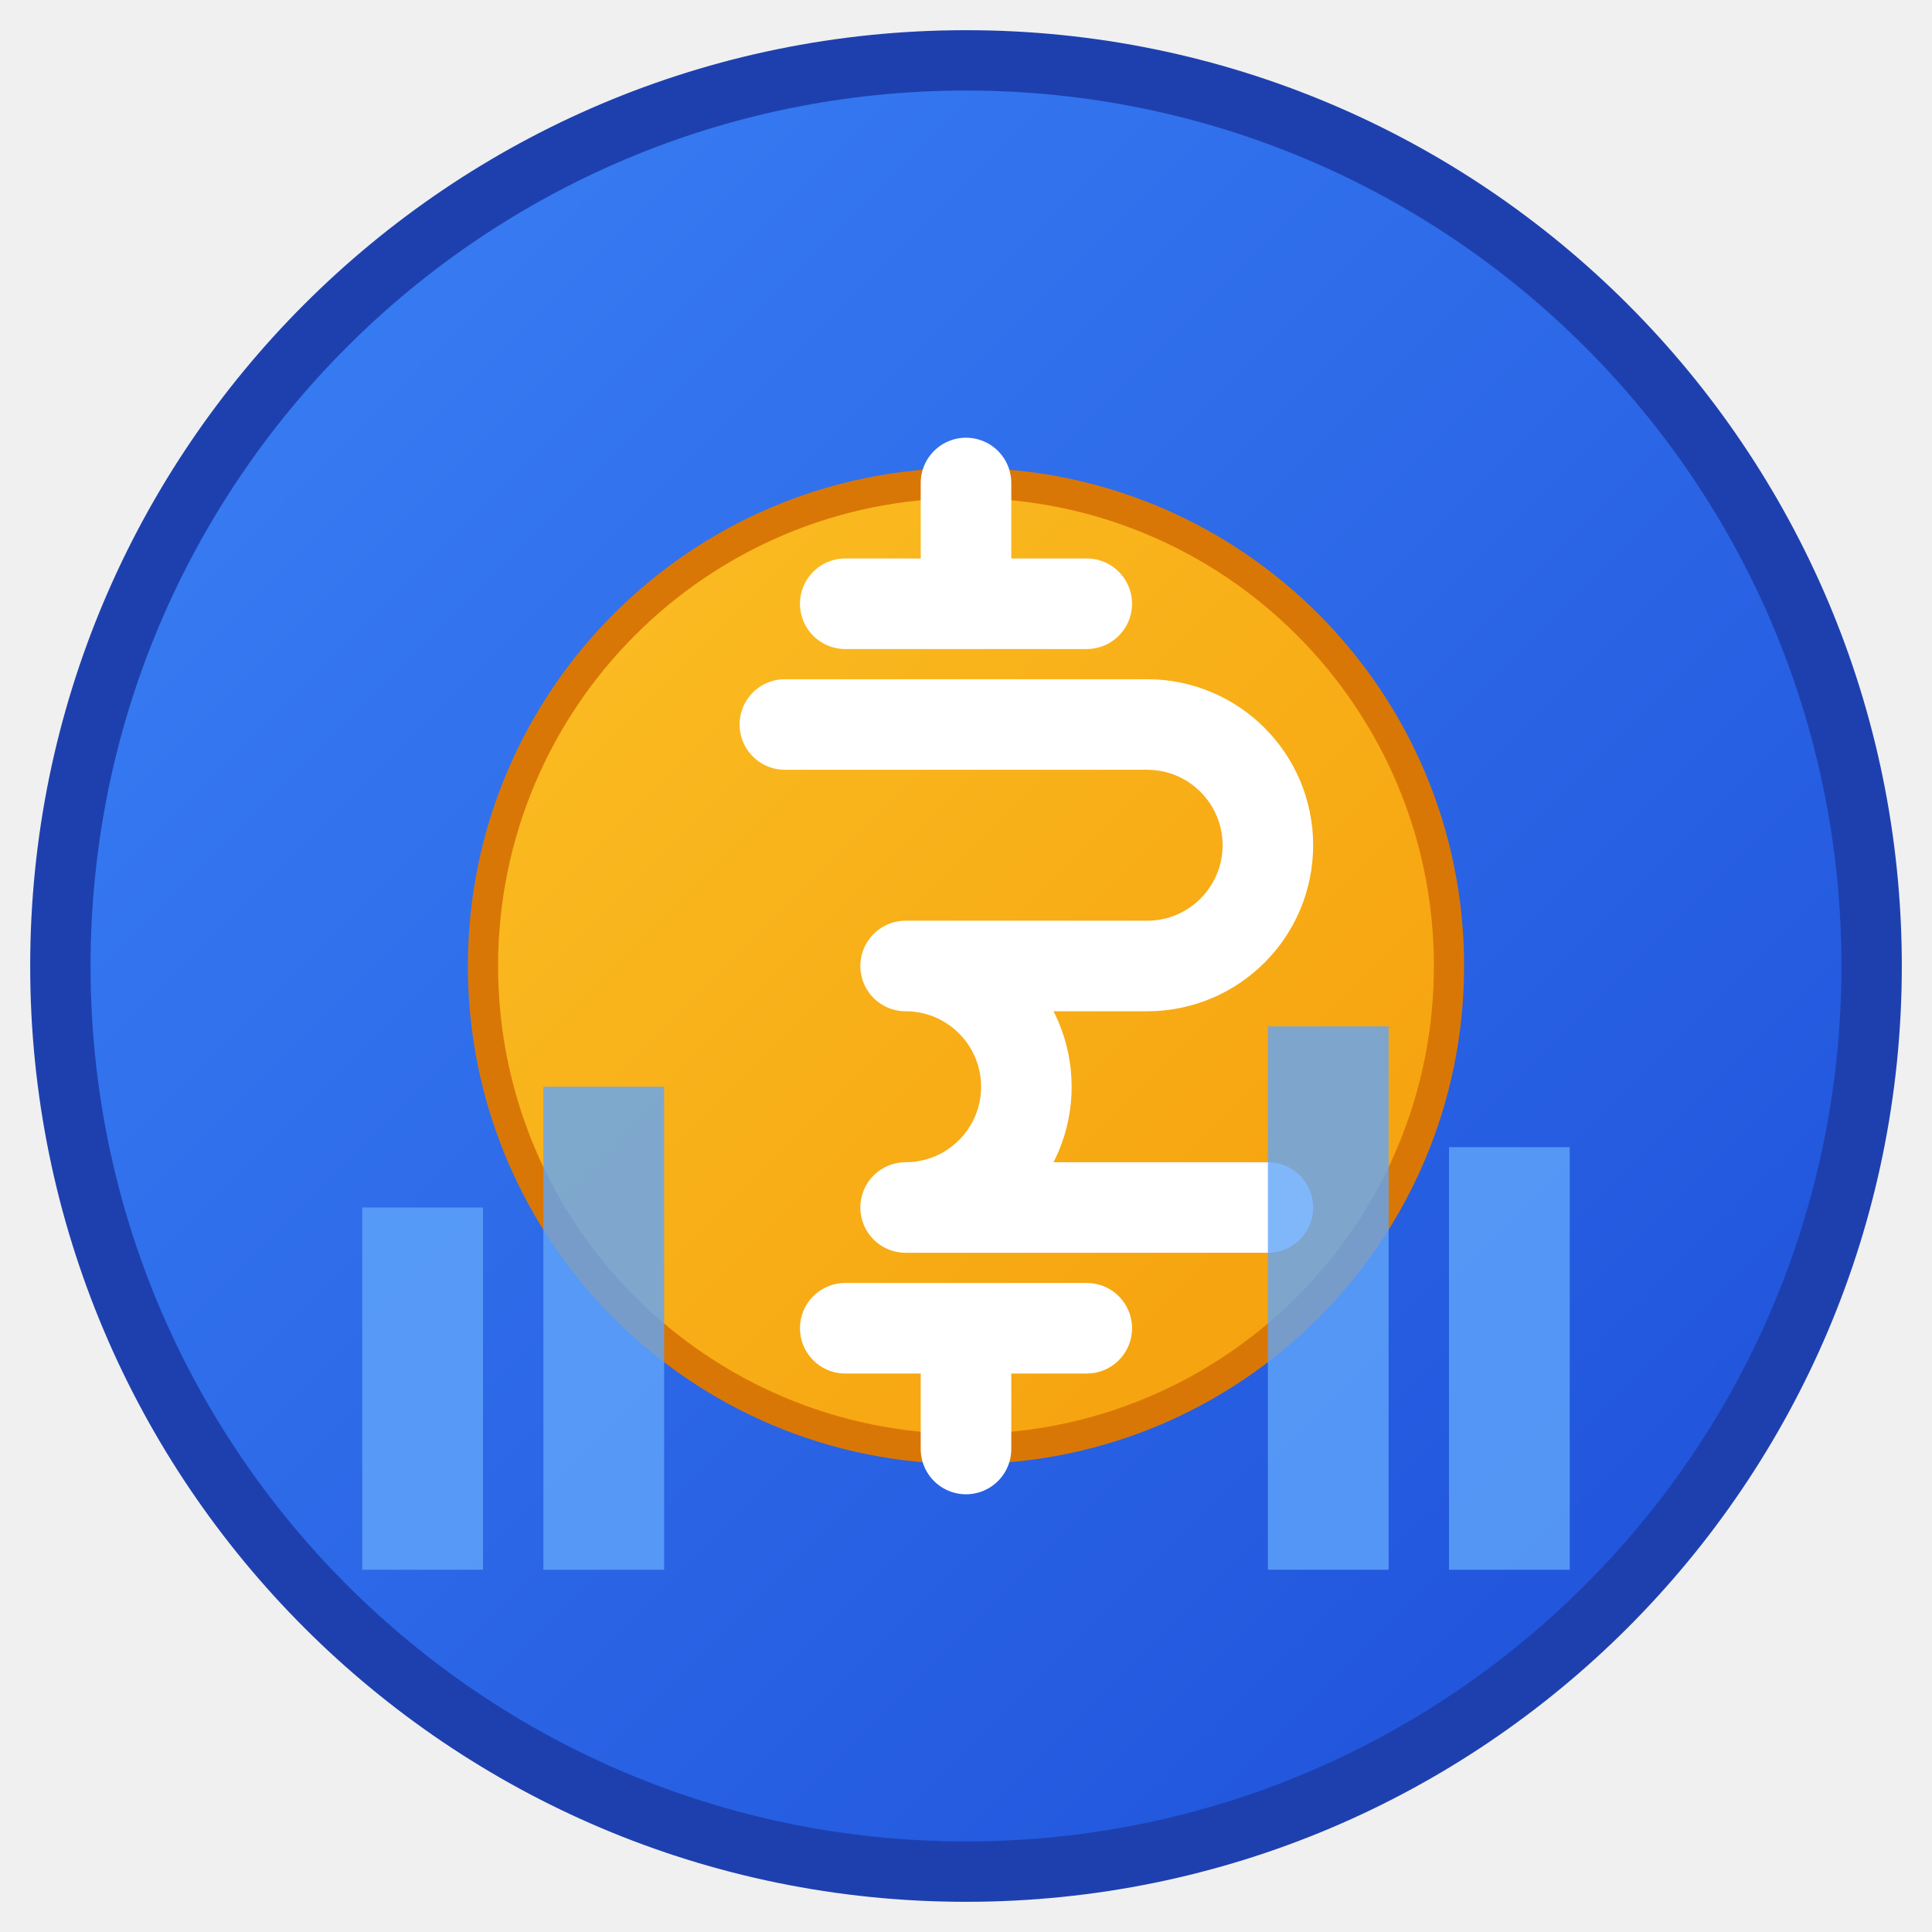
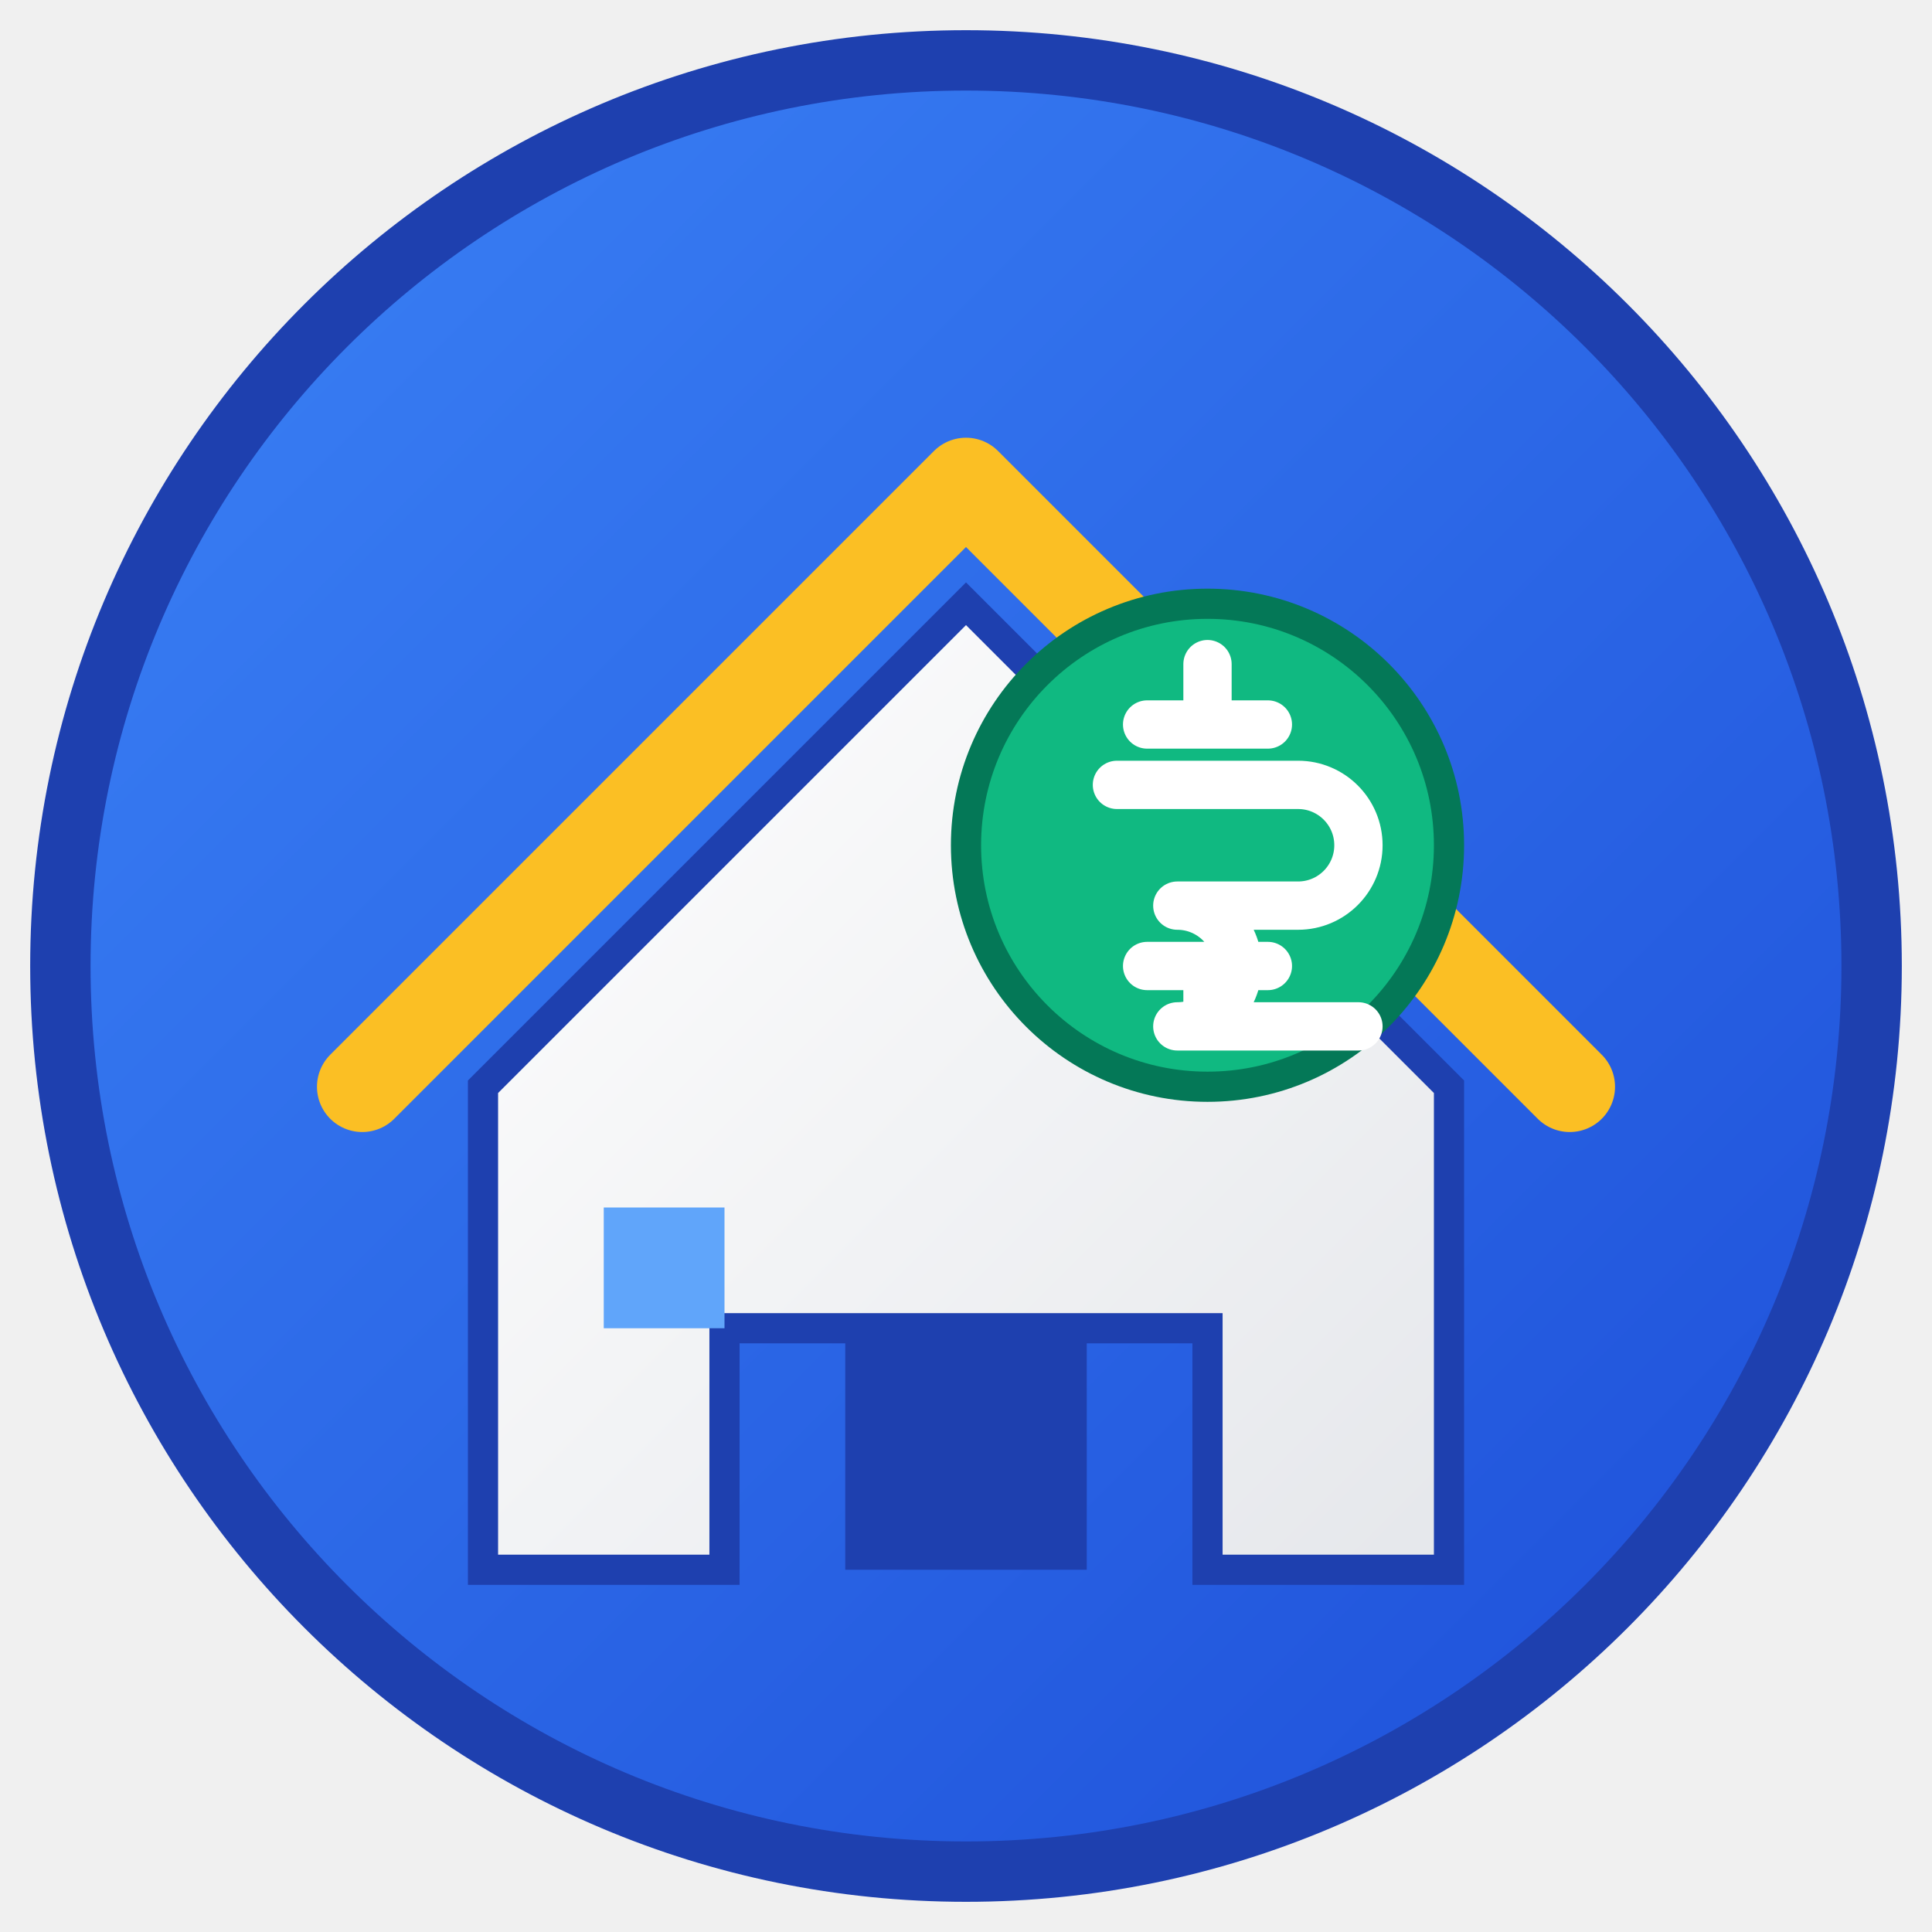
<svg xmlns="http://www.w3.org/2000/svg" viewBox="0 0 32 32" width="32" height="32">
  <defs>
    <linearGradient id="bgGradient" x1="0%" y1="0%" x2="100%" y2="100%">
      <stop offset="0%" style="stop-color:#3b82f6;stop-opacity:1" />
      <stop offset="100%" style="stop-color:#1d4ed8;stop-opacity:1" />
    </linearGradient>
-     <linearGradient id="coinGradient" x1="0%" y1="0%" x2="100%" y2="100%">
-       <stop offset="0%" style="stop-color:#fbbf24;stop-opacity:1" />
-       <stop offset="100%" style="stop-color:#f59e0b;stop-opacity:1" />
+     <linearGradient id="houseGradient" x1="0%" y1="0%" x2="100%" y2="100%">
+       <stop offset="0%" style="stop-color:#ffffff;stop-opacity:1" />
+       <stop offset="100%" style="stop-color:#e5e7eb;stop-opacity:1" />
    </linearGradient>
  </defs>
  <circle cx="16" cy="16" r="15" fill="url(#bgGradient)" stroke="#1e40af" stroke-width="1" />
-   <circle cx="16" cy="16" r="8" fill="url(#coinGradient)" stroke="#d97706" stroke-width="0.5" />
-   <path d="M14 10h4M14 22h4M16 8v2M16 22v2M13 12h6a2 2 0 0 1 0 4h-4a2 2 0 0 1 0 4h6" stroke="#ffffff" stroke-width="1.5" stroke-linecap="round" stroke-linejoin="round" fill="none" />
-   <rect x="6" y="20" width="2" height="6" fill="#60a5fa" opacity="0.8" />
-   <rect x="9" y="18" width="2" height="8" fill="#60a5fa" opacity="0.8" />
-   <rect x="21" y="17" width="2" height="9" fill="#60a5fa" opacity="0.8" />
-   <rect x="24" y="19" width="2" height="7" fill="#60a5fa" opacity="0.8" />
+   <path d="M8 18L16 10L24 18V26H20V22H12V26H8V18Z" fill="url(#houseGradient)" stroke="#1e40af" stroke-width="0.5" />
+   <path d="M6 18L16 8L26 18" stroke="#fbbf24" stroke-width="1.5" stroke-linecap="round" stroke-linejoin="round" fill="none" />
+   <rect x="14" y="22" width="4" height="4" fill="#1e40af" />
+   <circle cx="20" cy="14" r="4" fill="#10b981" stroke="#047857" stroke-width="0.5" />
+   <path d="M19 12h2M19 16h2M20 11v1M20 16v1M18.5 13h3a1 1 0 0 1 0 2h-2a1 1 0 0 1 0 2h3" stroke="#ffffff" stroke-width="0.8" stroke-linecap="round" stroke-linejoin="round" fill="none" />
+   <rect x="10" y="20" width="2" height="2" fill="#60a5fa" />
</svg>
